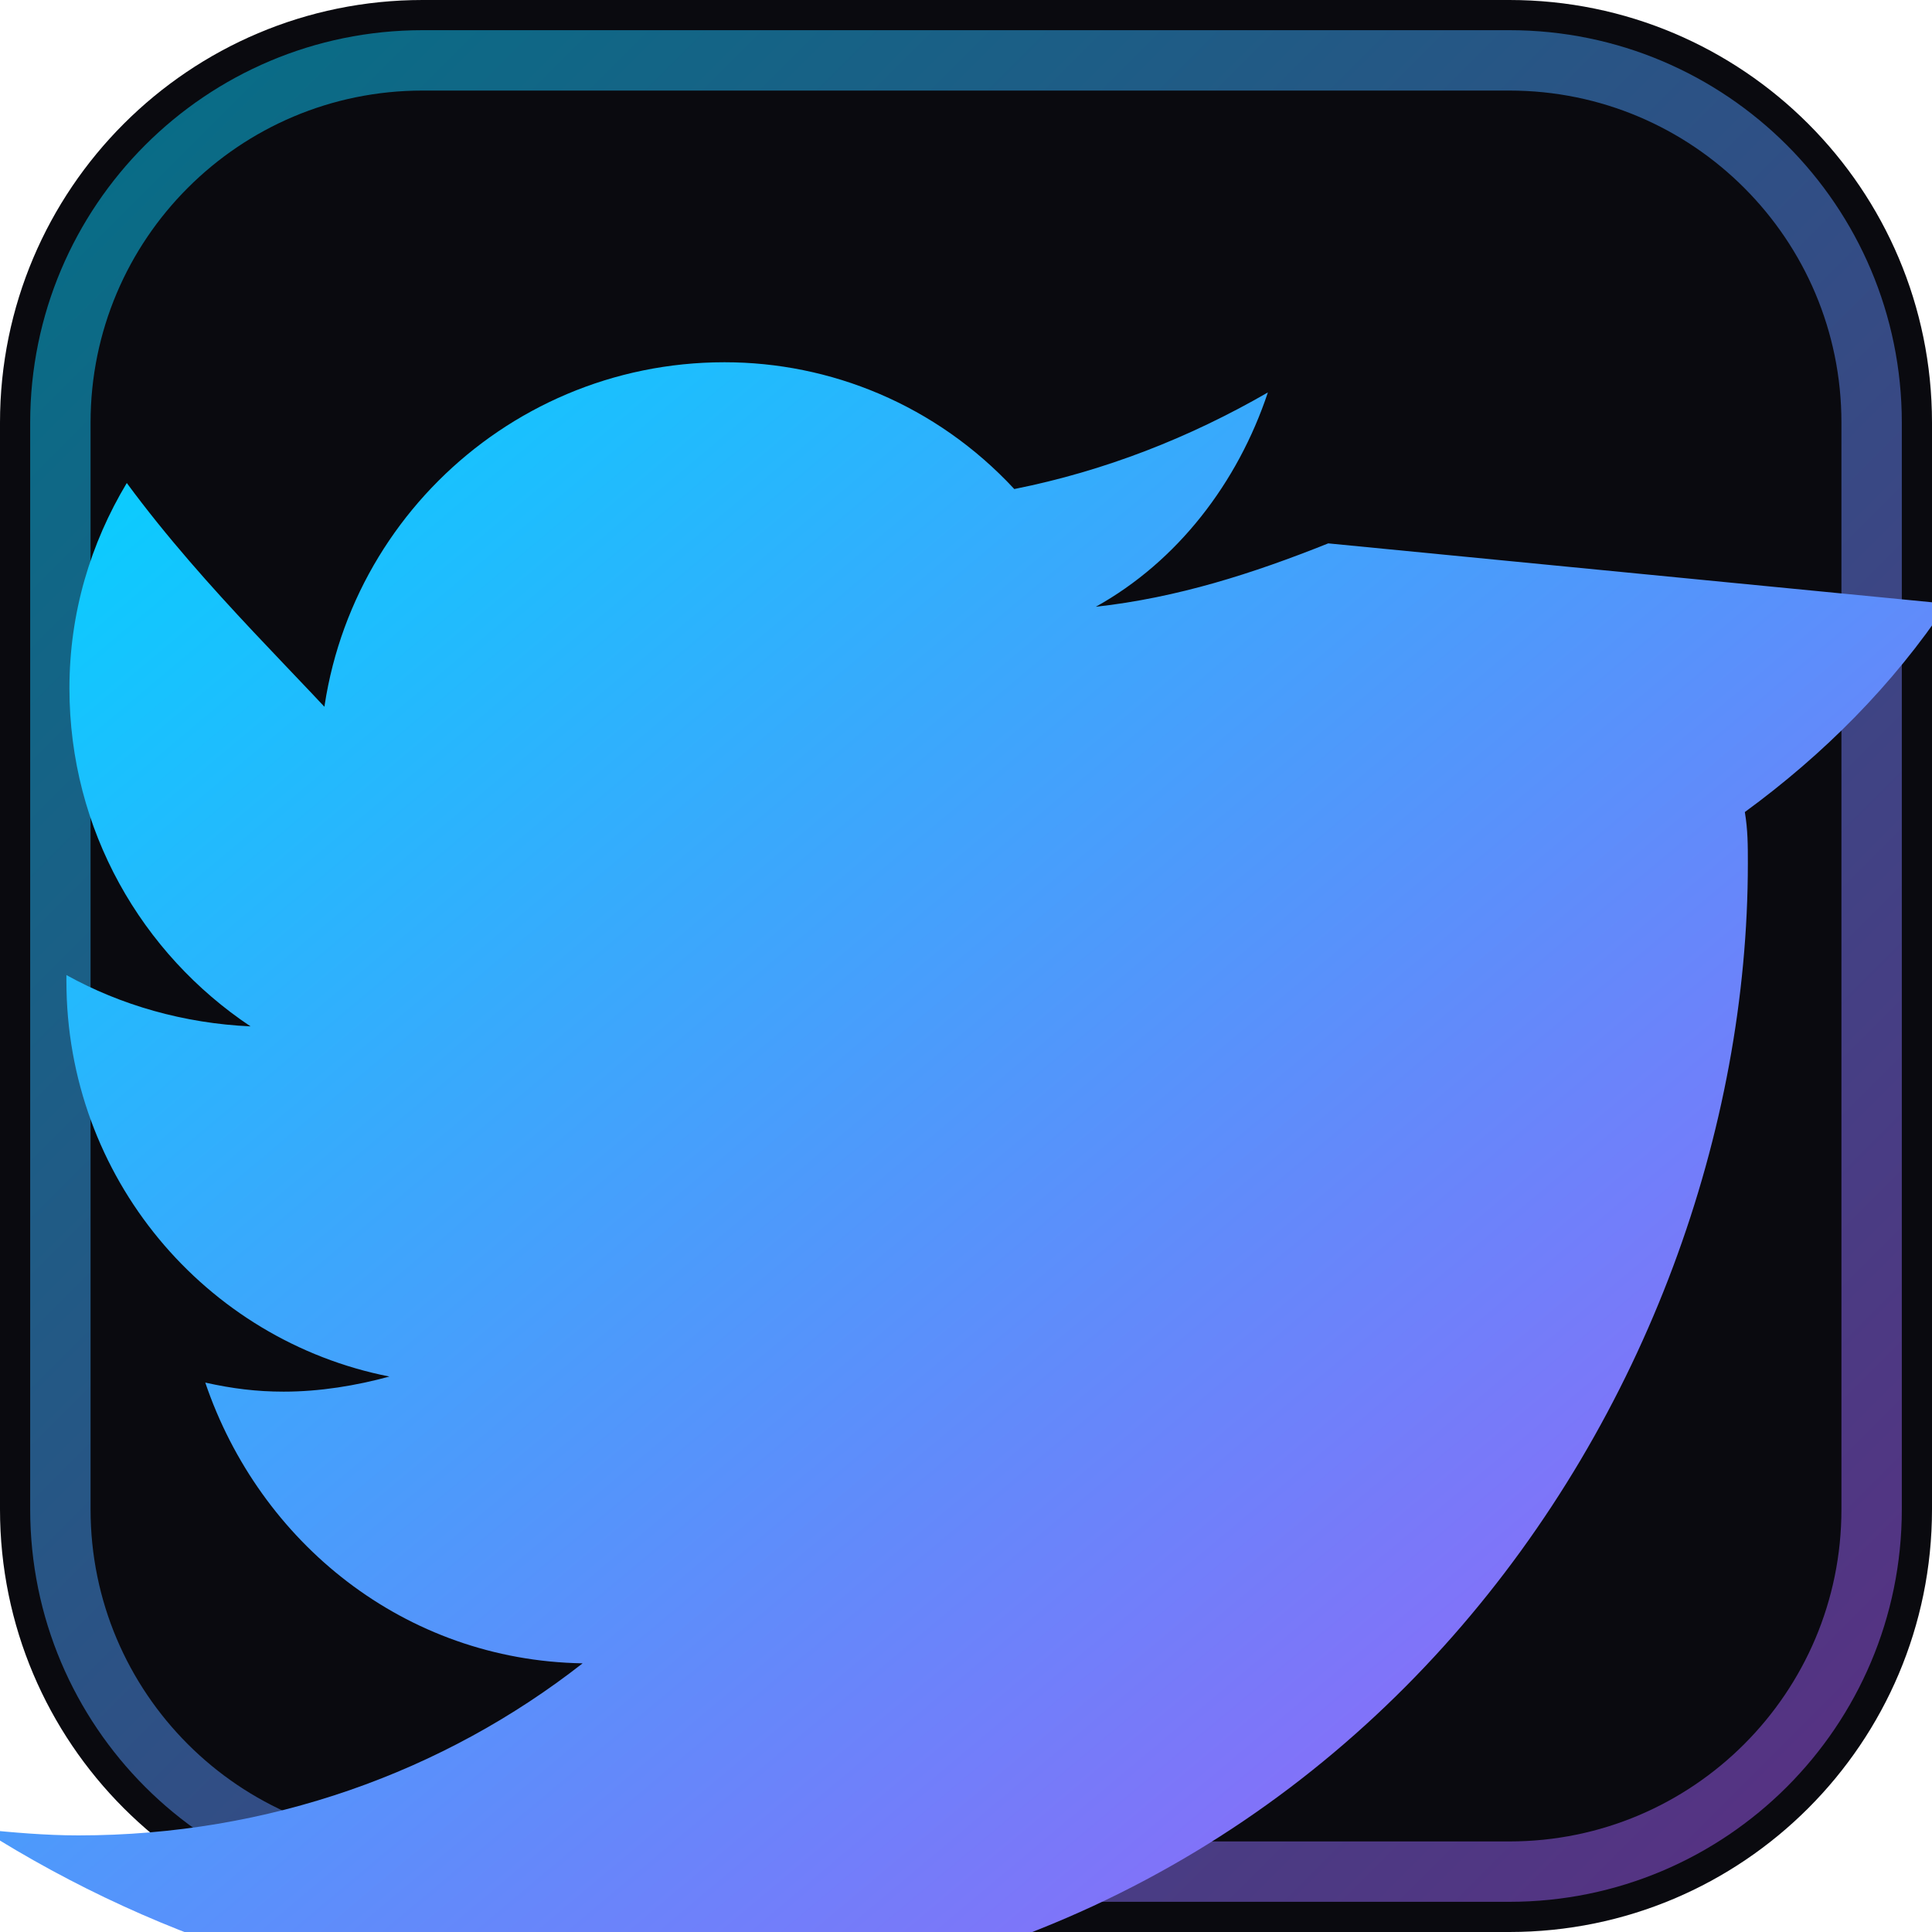
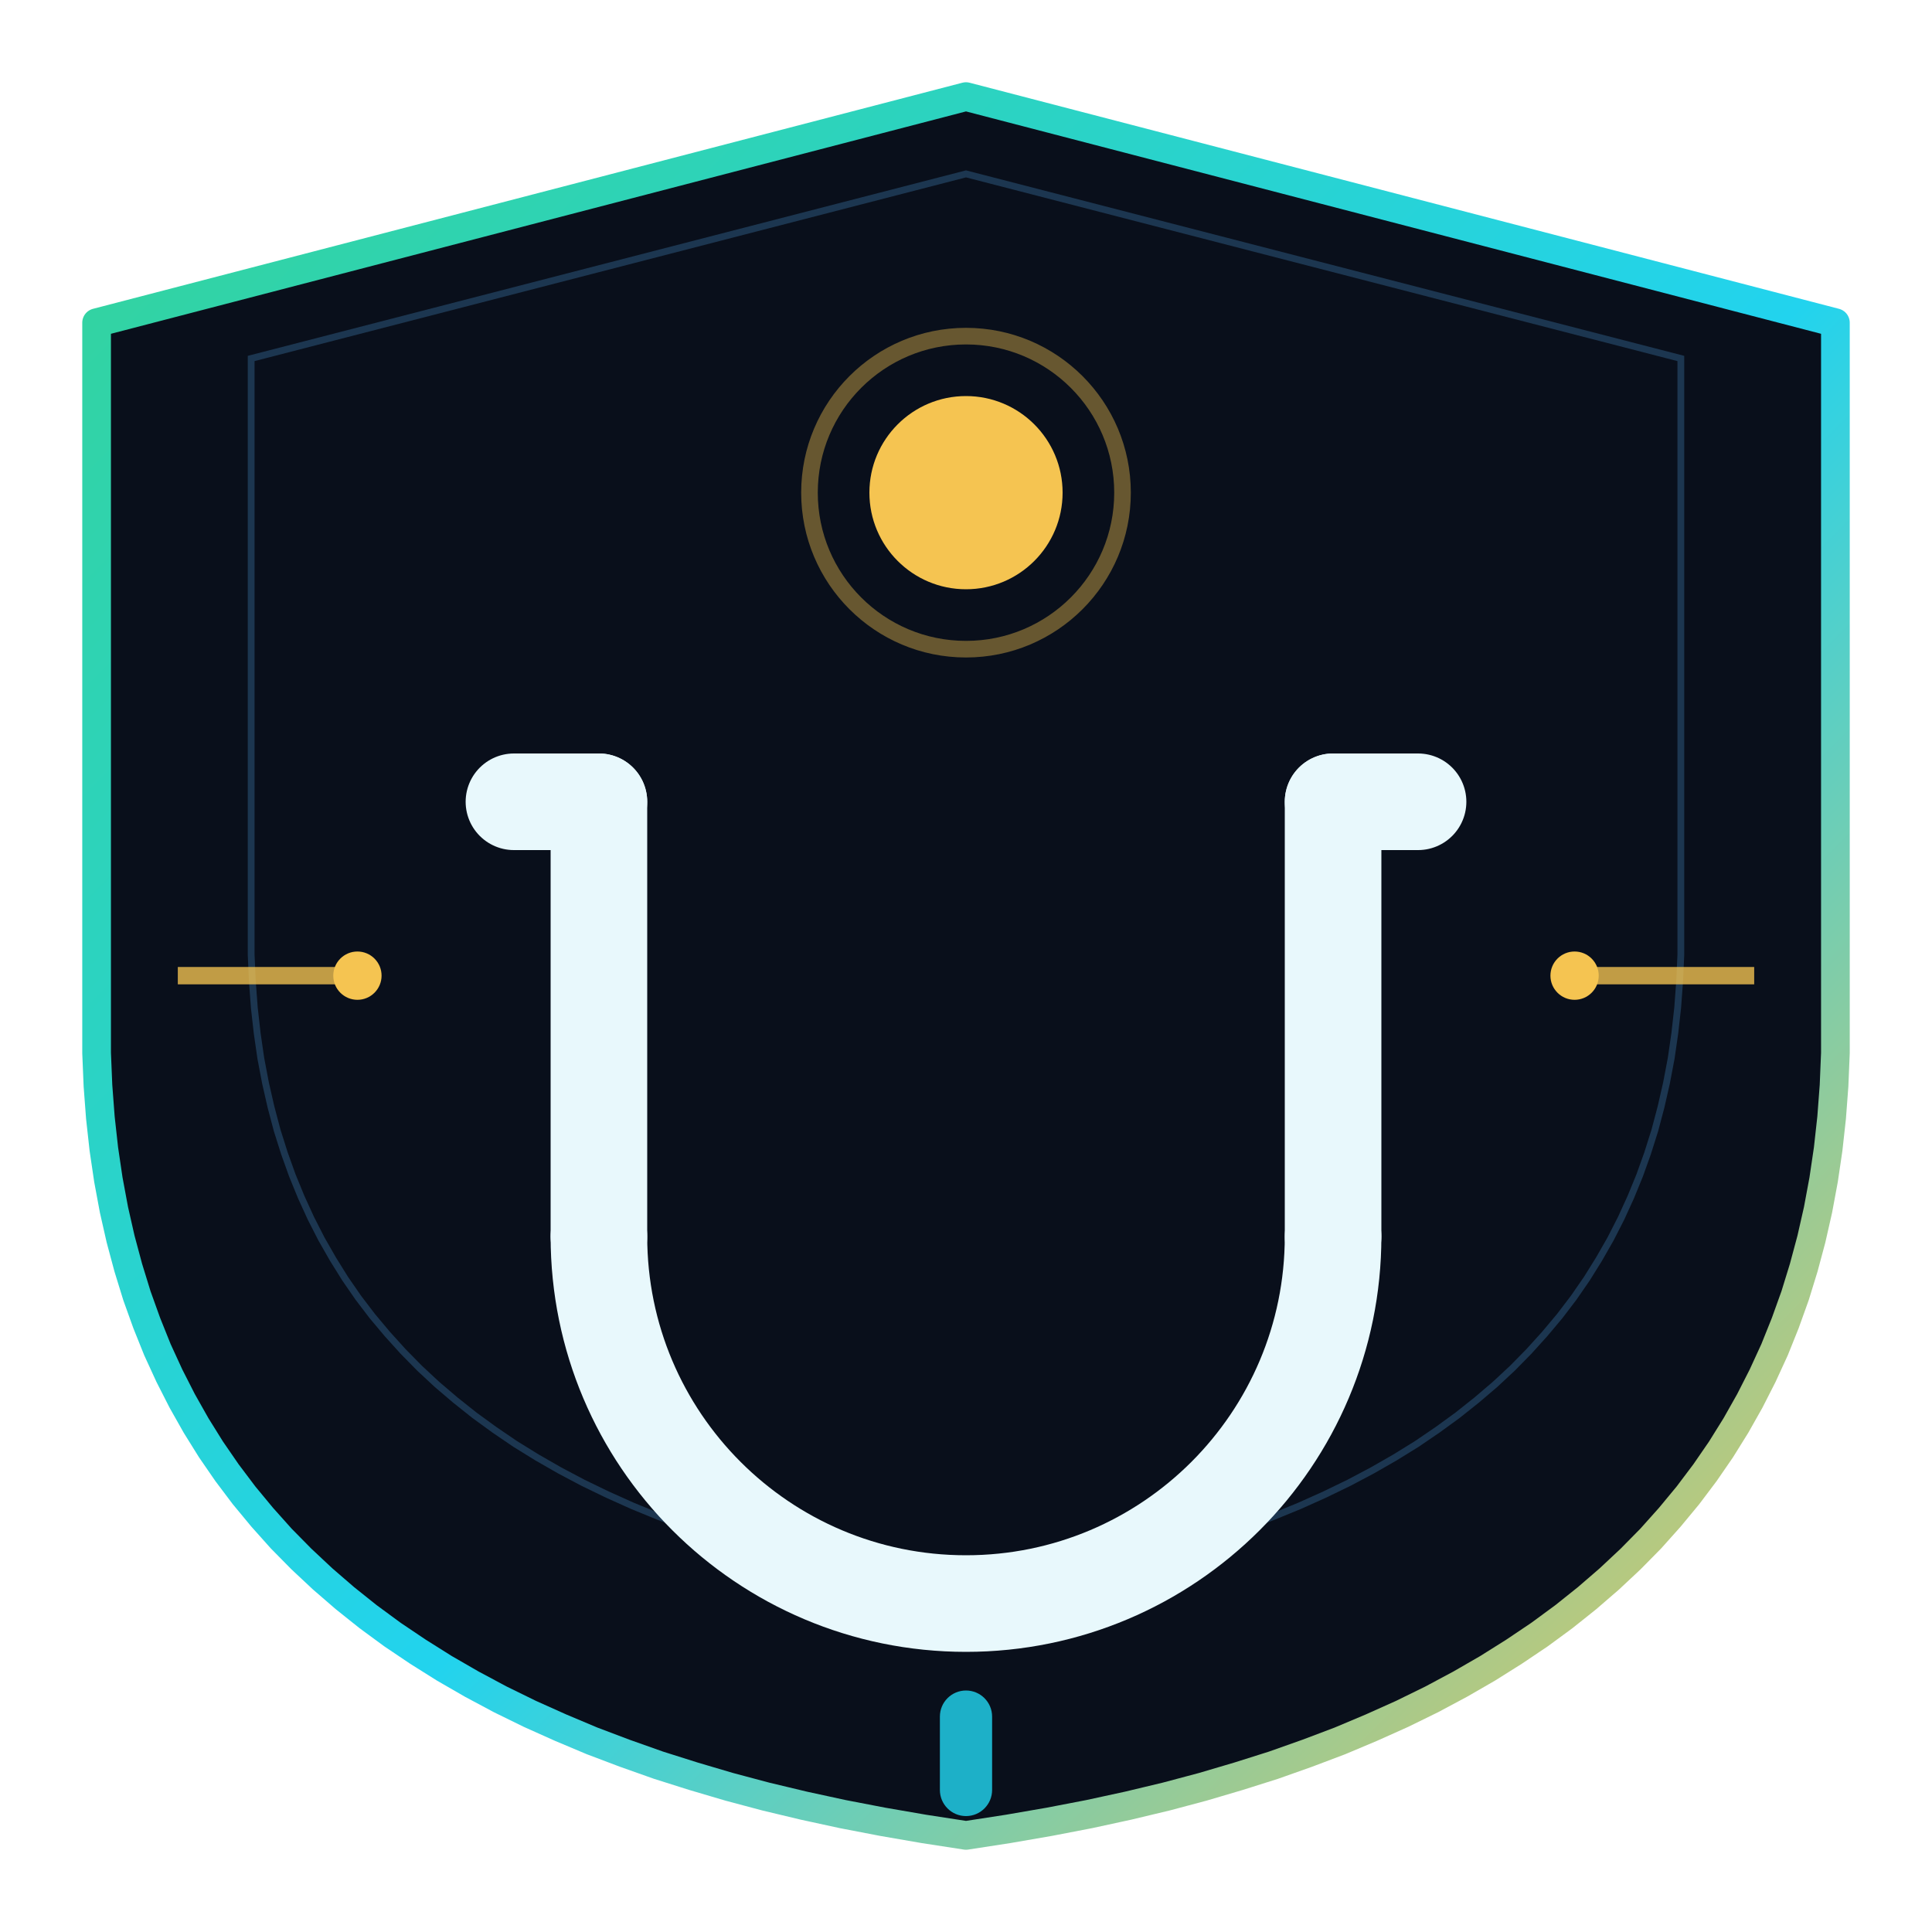
- <svg xmlns="http://www.w3.org/2000/svg" viewBox="0 0 64 64" fill="none">
+ <svg xmlns="http://www.w3.org/2000/svg" viewBox="0 0 128 128" role="img" aria-label="شعار أبو نواف — Abu Nawaf Ethical Hacker">
  <defs>
-     <linearGradient id="g" x1="0%" y1="0%" x2="100%" y2="100%">
-       <stop offset="0%" stop-color="#00d4ff" />
-       <stop offset="100%" stop-color="#a855f7" />
+     <linearGradient id="anRim" x1="0" y1="0" x2="1" y2="1">
+       <stop offset="0" stop-color="#34D399" />
+       <stop offset=".55" stop-color="#22D3EE" />
+       <stop offset="1" stop-color="#F5C451" />
    </linearGradient>
  </defs>
-   <rect width="64" height="64" rx="14" fill="#0a0a0f" />
-   <rect x="2" y="2" width="60" height="60" rx="12" stroke="url(#g)" stroke-width="2" fill="none" opacity="0.5" />
-   <path d="M44 18c-2.5 1-5 1.8-7.7 2.1C39 18.6 41 16 42 13c-2.6 1.5-5.4 2.6-8.4 3.2C31 13.4 27.5 12 24 12c-7.4 0-13.4 6-13.4 13.4 0 1 .1 2 .4 3C17.3 28 9.5 23.2 4.2 16c-1.2 2-1.9 4.3-1.9 6.8 0 4.7 2.4 8.8 6 11.2-2.2-.1-4.3-.7-6.1-1.7v.2c0 6.5 4.6 11.9 10.7 13.1-1.1.3-2.3.5-3.5.5-.9 0-1.7-.1-2.6-.3 1.8 5.3 6.6 9.2 12.5 9.3-4.6 3.6-10.4 5.7-16.7 5.7-1.1 0-2.2-.1-3.2-.2 6 3.8 13 6 20.5 6 24.6 0 38-20.4 38-38 0-.6 0-1.1-.1-1.7 2.6-1.9 4.9-4.2 6.7-6.9z" fill="url(#g)" />
+   <path d="M64.0 6.4 L121.6 21.38 L121.6 69.76 L121.6 69.76 L121.51 71.93 L121.35 74.05 L121.12 76.13 L120.82 78.16 L120.45 80.15 L120.01 82.09 L119.5 83.99 L118.93 85.84 L118.28 87.65 L117.57 89.42 L116.78 91.14 L115.93 92.81 L115.01 94.44 L114.02 96.03 L112.96 97.57 L111.83 99.07 L110.63 100.52 L109.37 101.93 L108.03 103.29 L106.62 104.61 L105.15 105.88 L103.61 107.11 L101.99 108.3 L100.31 109.43 L98.56 110.53 L96.74 111.58 L94.85 112.59 L92.89 113.55 L90.86 114.46 L88.77 115.34 L86.6 116.16 L84.37 116.95 L82.06 117.68 L79.69 118.38 L77.25 119.03 L74.74 119.63 L72.16 120.19 L69.51 120.7 L66.79 121.17 L64.0 121.6 L61.21 121.17 L58.49 120.7 L55.84 120.19 L53.26 119.63 L50.75 119.03 L48.31 118.38 L45.94 117.68 L43.63 116.95 L41.4 116.16 L39.23 115.34 L37.14 114.46 L35.11 113.55 L33.15 112.59 L31.26 111.58 L29.44 110.53 L27.69 109.43 L26.01 108.3 L24.39 107.11 L22.85 105.88 L21.38 104.61 L19.97 103.29 L18.63 101.93 L17.37 100.52 L16.17 99.07 L15.04 97.57 L13.98 96.03 L12.99 94.44 L12.07 92.81 L11.22 91.14 L10.43 89.42 L9.72 87.65 L9.07 85.84 L8.5 83.99 L7.99 82.09 L7.55 80.15 L7.18 78.16 L6.88 76.13 L6.65 74.05 L6.49 71.93 L6.4 69.76 L6.4 21.38 Z" fill="#090F1B" stroke="url(#anRim)" stroke-width="1.9" stroke-linejoin="round" />
+   <path d="M64.0 11.52 L111.36 23.75 L111.36 63.26 L111.36 63.26 L111.28 65.03 L111.15 66.77 L110.96 68.46 L110.72 70.12 L110.41 71.75 L110.05 73.33 L109.64 74.88 L109.16 76.4 L108.63 77.88 L108.04 79.32 L107.4 80.72 L106.7 82.09 L105.94 83.42 L105.13 84.72 L104.26 85.98 L103.33 87.2 L102.34 88.38 L101.3 89.53 L100.2 90.65 L99.05 91.72 L97.83 92.76 L96.56 93.77 L95.24 94.73 L93.86 95.67 L92.42 96.56 L90.92 97.42 L89.37 98.24 L87.76 99.02 L86.09 99.77 L84.36 100.48 L82.58 101.16 L80.75 101.8 L78.85 102.4 L76.9 102.97 L74.89 103.5 L72.83 103.99 L70.71 104.45 L68.53 104.87 L66.29 105.25 L64.0 105.6 L61.71 105.25 L59.47 104.87 L57.29 104.45 L55.17 103.99 L53.11 103.5 L51.1 102.97 L49.15 102.4 L47.25 101.8 L45.42 101.16 L43.64 100.48 L41.91 99.77 L40.24 99.02 L38.63 98.24 L37.08 97.42 L35.58 96.56 L34.14 95.67 L32.76 94.73 L31.44 93.77 L30.17 92.76 L28.95 91.72 L27.8 90.65 L26.7 89.53 L25.66 88.38 L24.67 87.2 L23.74 85.98 L22.87 84.72 L22.06 83.42 L21.3 82.09 L20.6 80.72 L19.96 79.32 L19.37 77.88 L18.84 76.4 L18.36 74.88 L17.95 73.33 L17.59 71.75 L17.28 70.12 L17.04 68.46 L16.85 66.77 L16.72 65.03 L16.64 63.26 L16.64 23.75 Z" fill="none" stroke="#1C3650" stroke-width=".45" />
+   <path d="M39.68 81.92 A24.32 24.32 0 0 0 88.32 81.92" fill="none" stroke="#E8F8FC" stroke-width="6.4" stroke-linecap="round" />
+   <path d="M39.68 53.12 L39.68 81.92 M88.32 53.12 L88.32 81.92" fill="none" stroke="#E8F8FC" stroke-width="6.4" stroke-linecap="round" />
+   <path d="M34.05 53.12 L39.68 53.12 M88.32 53.12 L93.95 53.12" fill="none" stroke="#E8F8FC" stroke-width="6.4" stroke-linecap="round" />
+   <circle cx="64.0" cy="32.64" r="10.37" fill="none" stroke="#F5C451" stroke-opacity=".4" stroke-width="1.1" />
+   <circle cx="64.0" cy="32.64" r="6.4" fill="#F5C451" />
+   <path d="M116.22 64.64 H104.32" stroke="#F5C451" stroke-opacity=".78" stroke-width="1.15" />
+   <path d="M11.78 64.64 H23.68" stroke="#F5C451" stroke-opacity=".78" stroke-width="1.15" />
+   <circle cx="104.32" cy="64.64" r="1.6" fill="#F5C451" />
+   <circle cx="23.68" cy="64.64" r="1.6" fill="#F5C451" />
+   <rect x="62.27" y="112.0" width="3.46" height="8.32" rx="1.73" fill="#22D3EE" fill-opacity=".82" />
</svg>
